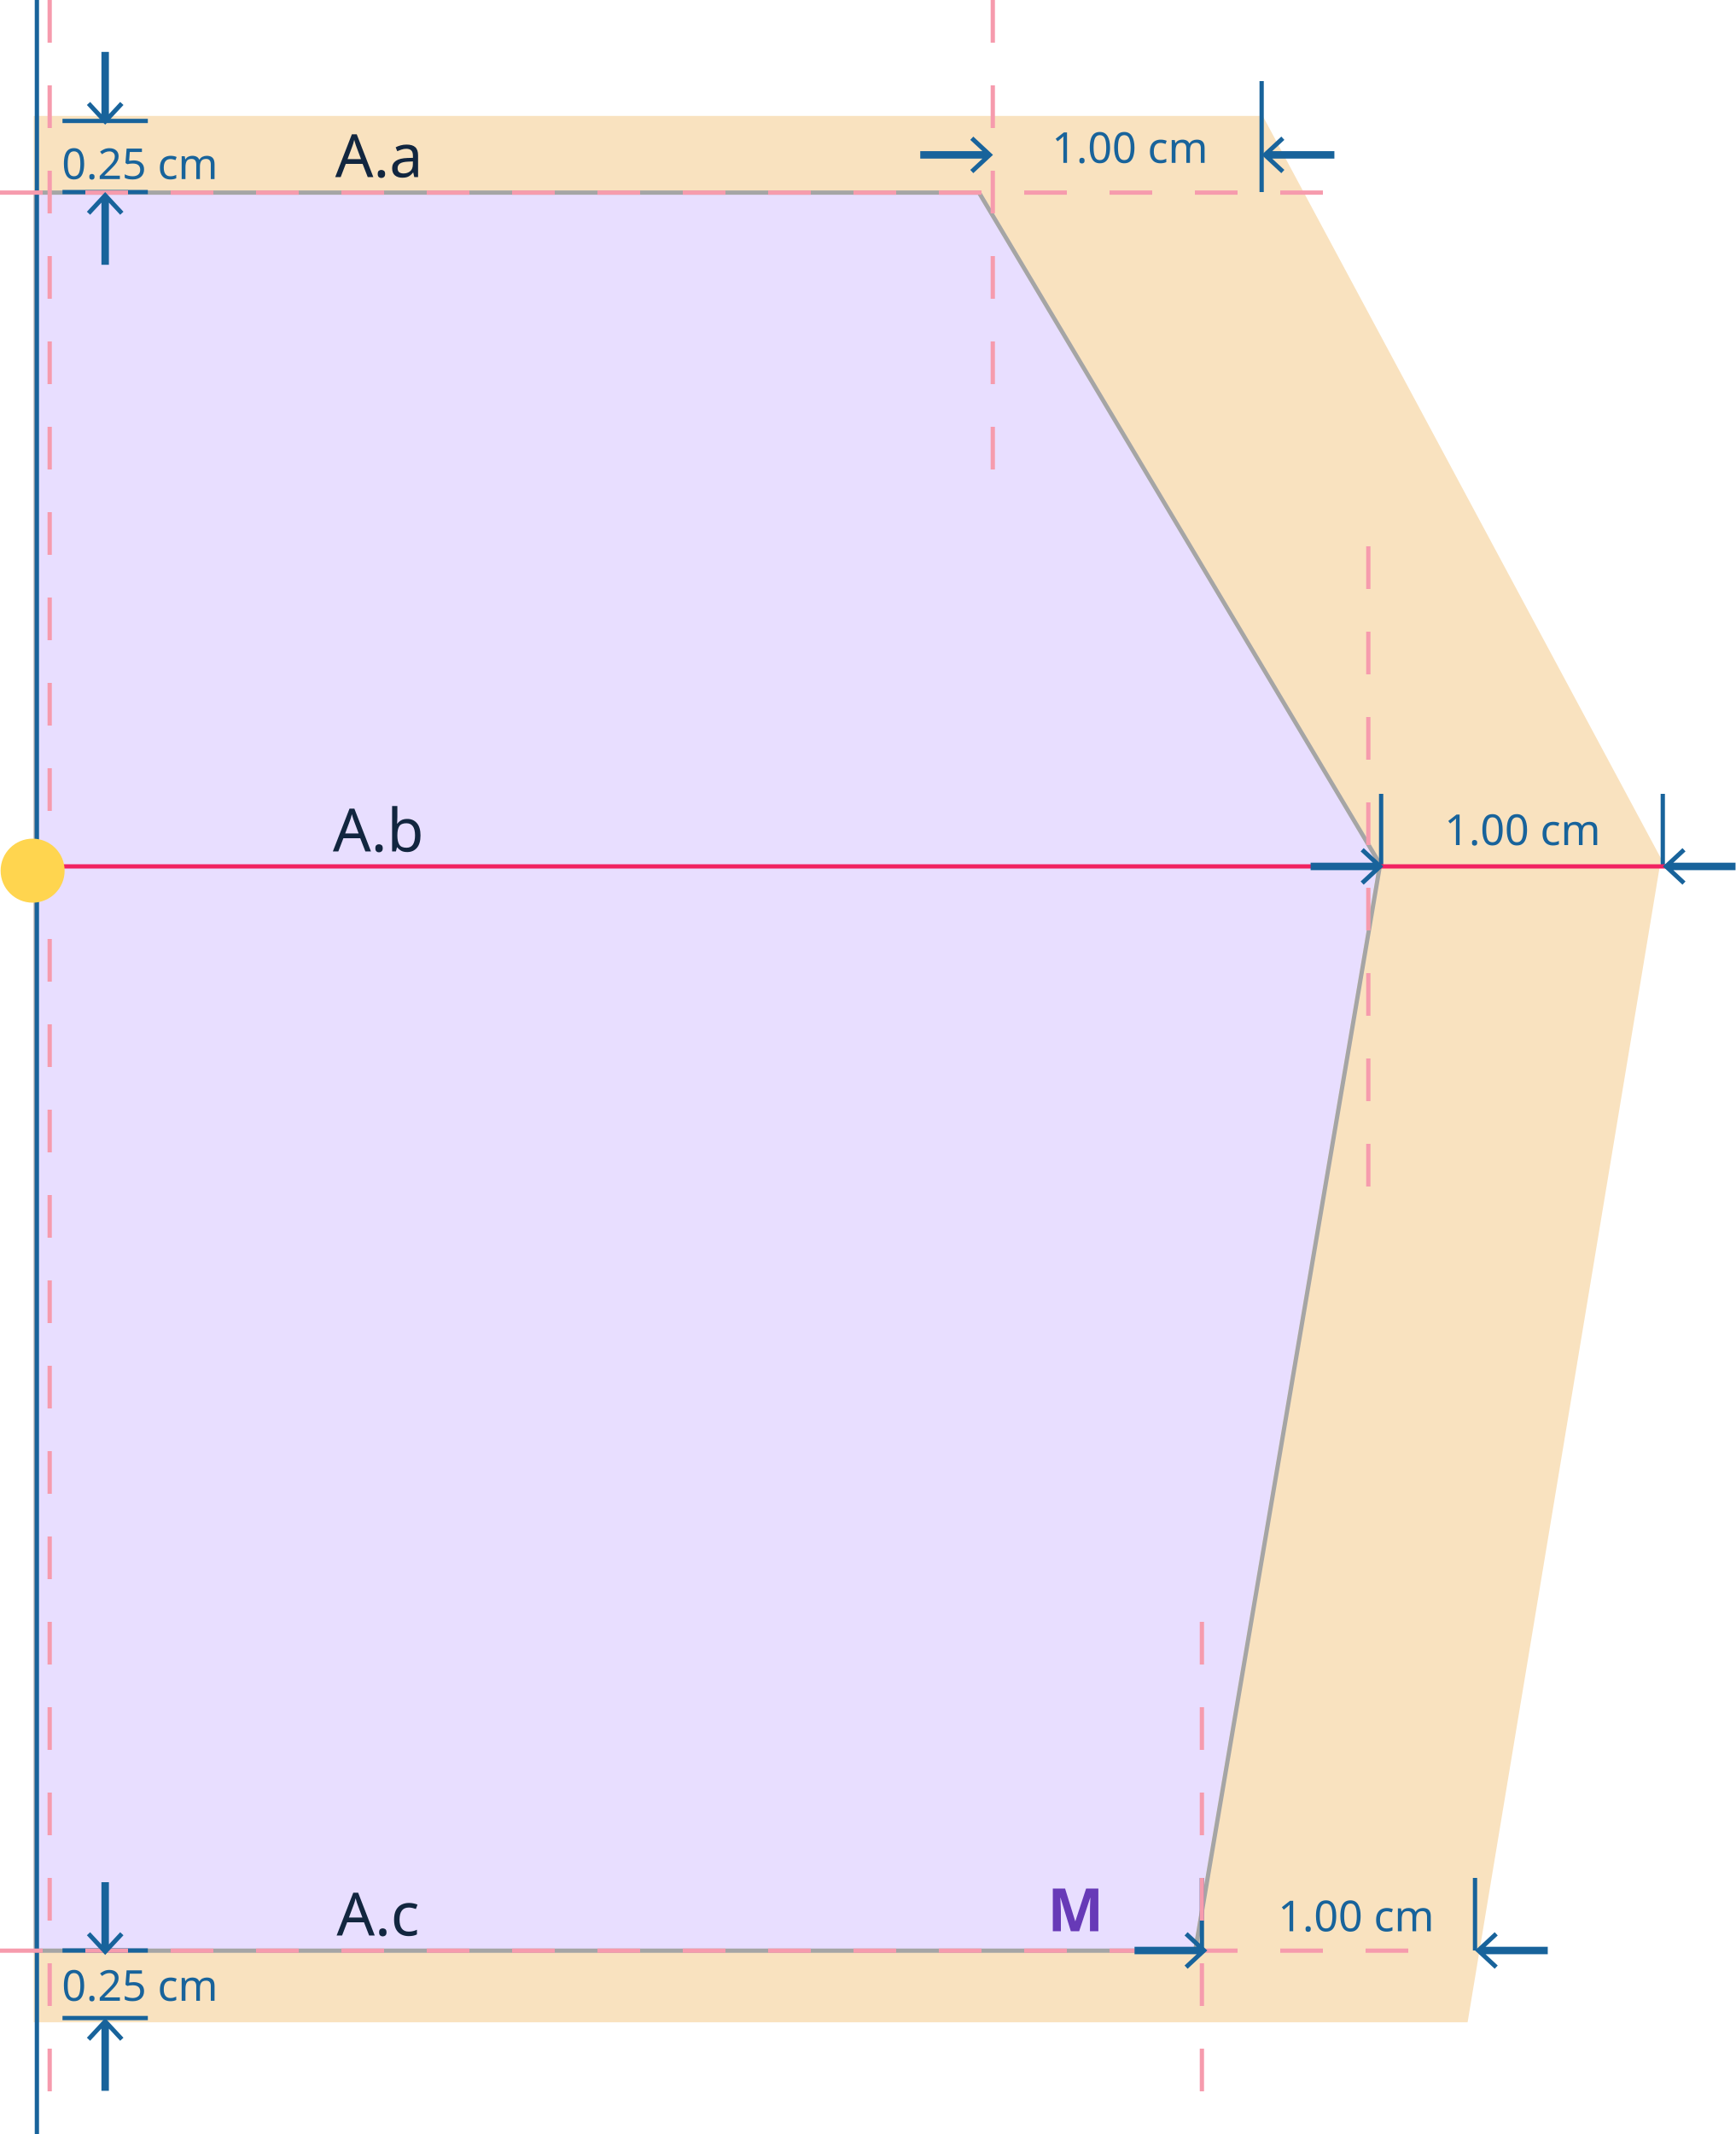
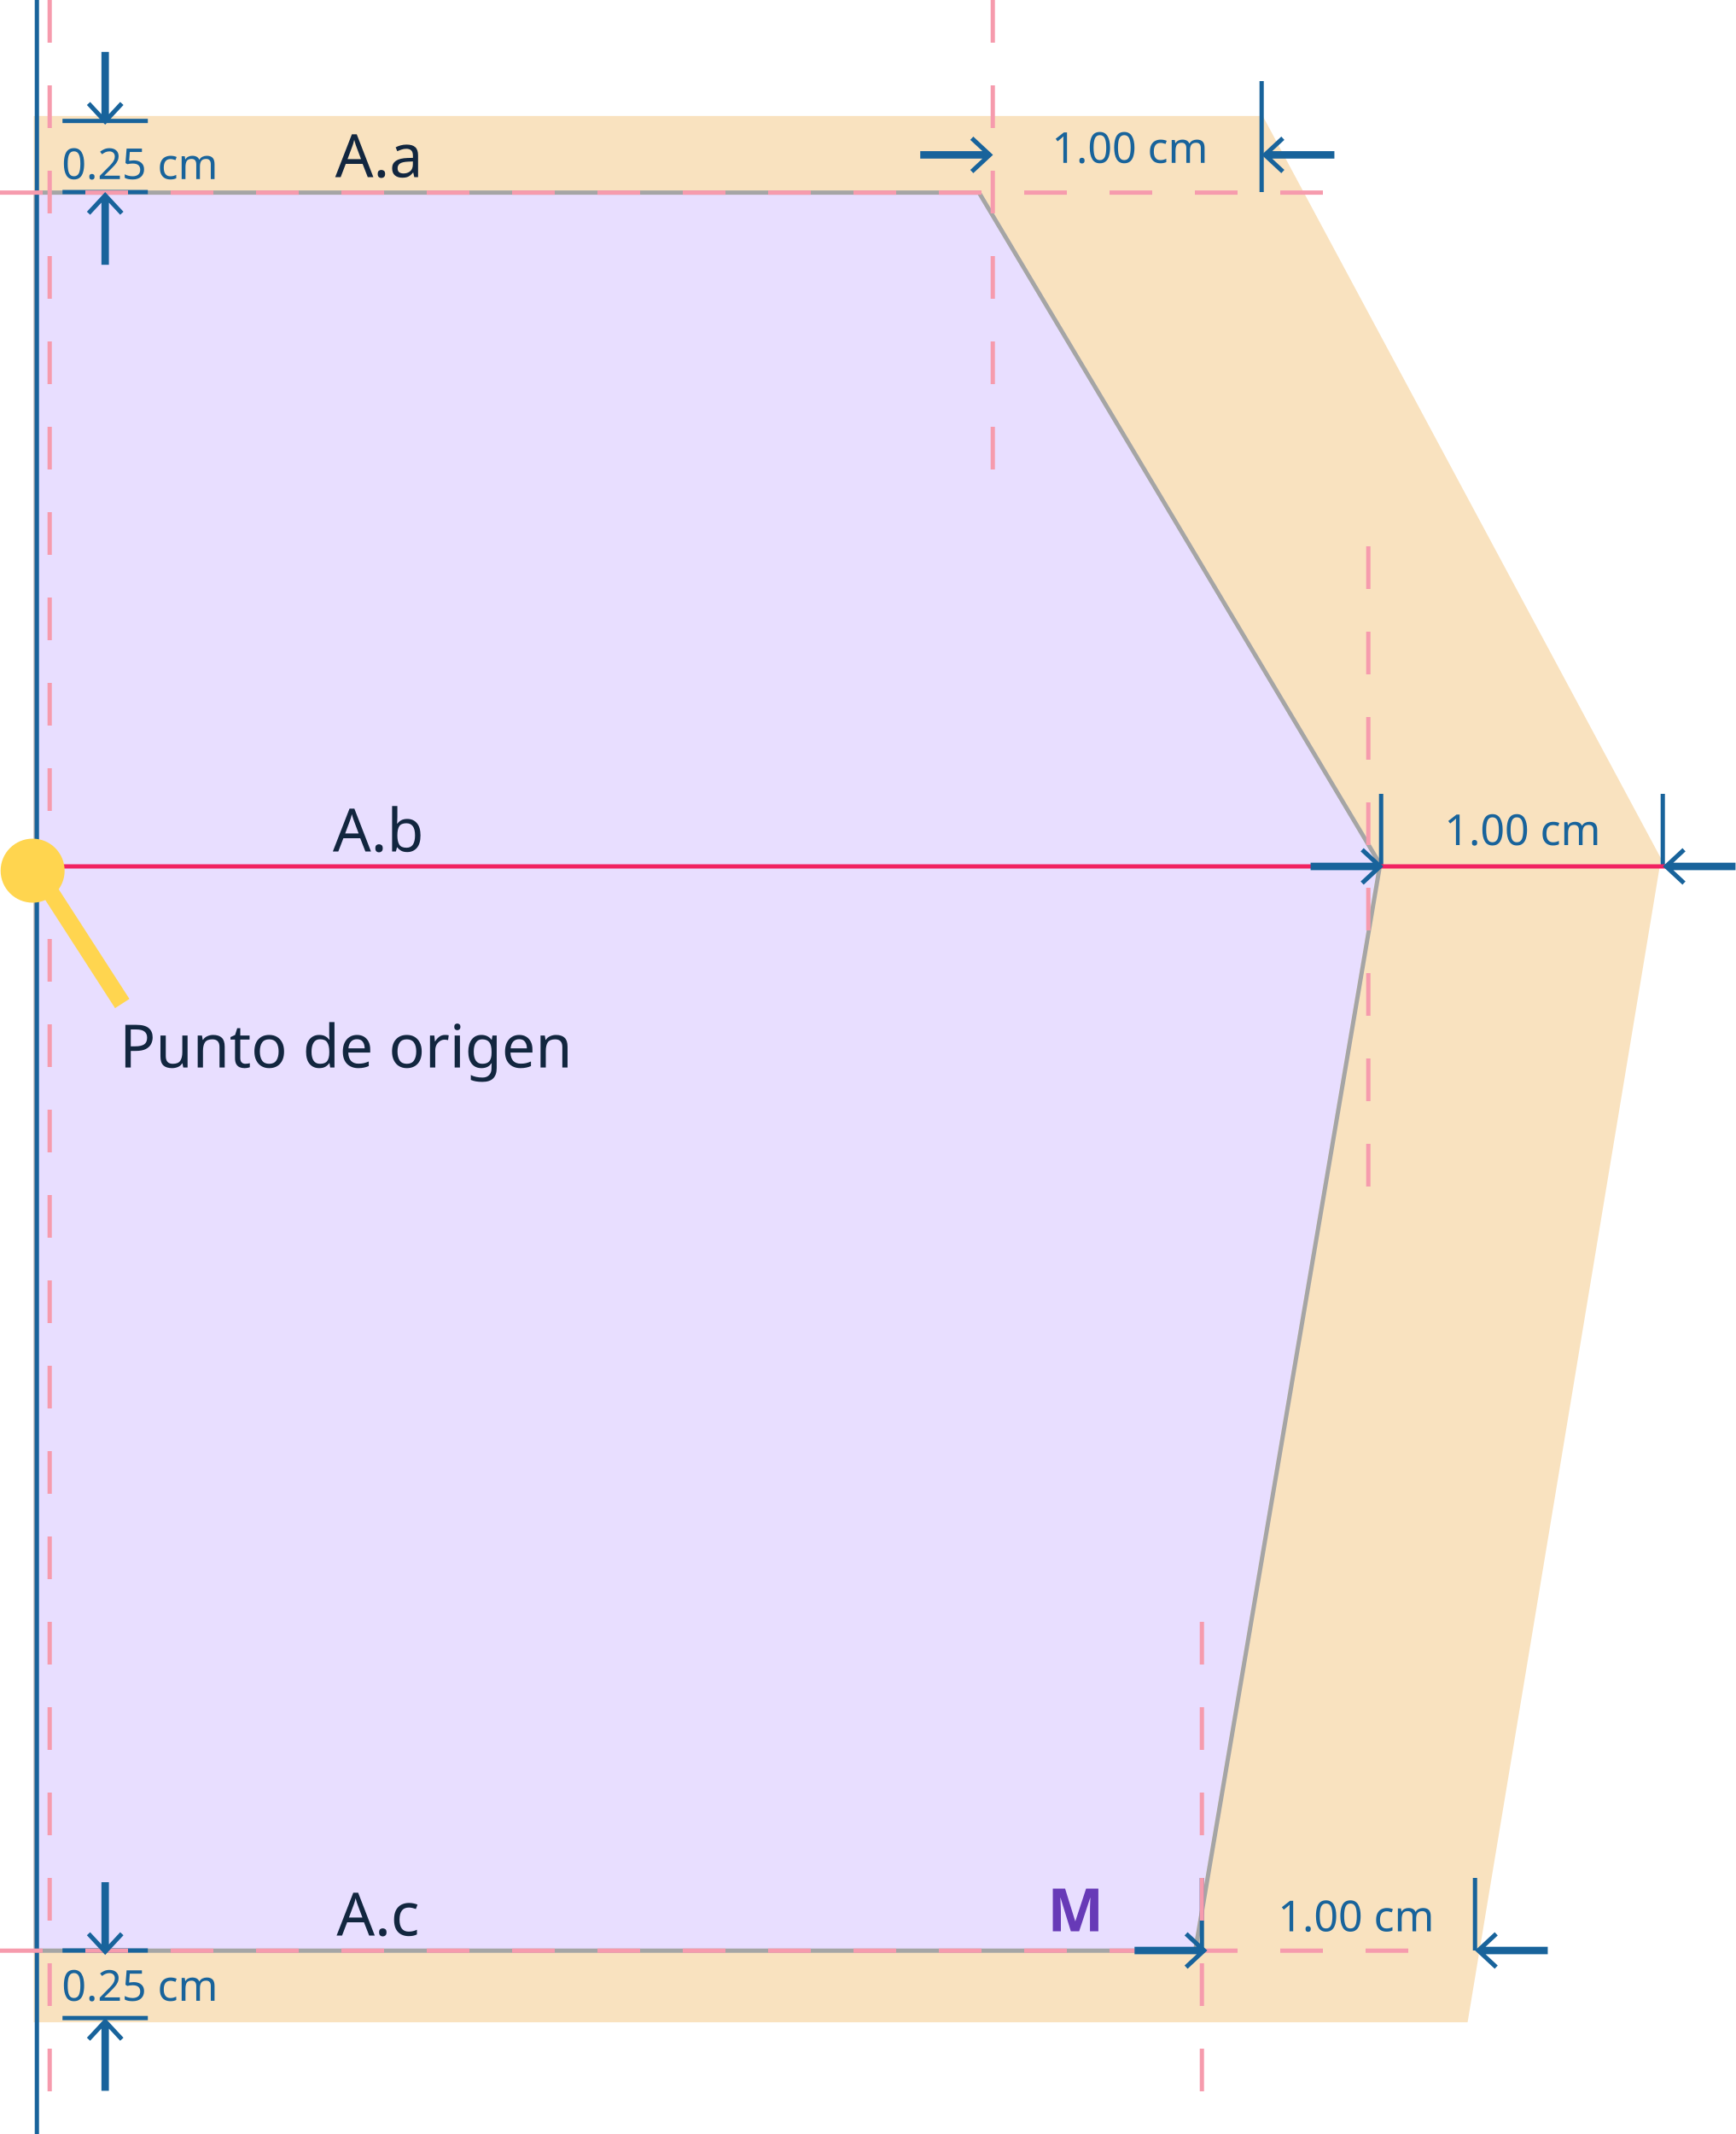
<svg xmlns="http://www.w3.org/2000/svg" width="406.688" height="500" viewBox="0 0 406.688 500">
-   <g id="Grupo_1078975" data-name="Grupo 1078975" transform="translate(-285 -6939.597)">
-     <g id="Grupo_1078962" data-name="Grupo 1078962" transform="translate(-1845.857 11206.097)">
-       <path id="Trazado_842343" data-name="Trazado 842343" d="M2140-4239.333h288l93.333,174L2476-3792.667H2140Z" transform="translate(-1.238)" fill="#f9e2bf" />
-       <path id="Trazado_842344" data-name="Trazado 842344" d="M2140-4239.333h221l94,157.374-43.322,254.544H2140Z" transform="translate(-1.237 17.96)" fill="#e8deff" />
-       <path id="Trazado_842345" data-name="Trazado 842345" d="M2139.5-4239.833h221.784l.146.244,94.095,157.532-.031.182-43.393,254.96H2139.5Zm221.217,1H2140.5v410.918h270.757l43.22-253.946Z" transform="translate(-0.737 17.96)" fill="#a5a5a5" />
-       <path id="Línea_921" data-name="Línea 921" d="M.5,490h-1V480h1Zm0-20h-1V460h1Zm0-20h-1V440h1Zm0-20h-1V420h1Zm0-20h-1V400h1Zm0-20h-1V380h1Zm0-20h-1V360h1Zm0-20h-1V340h1Zm0-20h-1V320h1Zm0-20h-1V300h1Zm0-20h-1V280h1Zm0-20h-1V260h1Zm0-20h-1V240h1Zm0-20h-1V220h1Zm0-20h-1V200h1Zm0-20h-1V180h1Zm0-20h-1V160h1Zm0-20h-1V140h1Zm0-20h-1V120h1Zm0-20h-1V100h1Zm0-20h-1V80h1Zm0-20h-1V60h1Zm0-20h-1V40h1Zm0-20h-1V20h1Zm0-20h-1V0h1Z" transform="translate(2142.5 -4266.5)" fill="#f69bad" />
-       <path id="Línea_927" data-name="Línea 927" d="M.5,500h-1V0h1Z" transform="translate(2139.5 -4266.5)" fill="#18639b" />
-       <path id="Línea_929" data-name="Línea 929" d="M.5,26h-1V0h1Z" transform="translate(2426.5 -4247.5)" fill="#18639b" />
-       <path id="Línea_930" data-name="Línea 930" d="M.5,17h-1V0h1Z" transform="translate(2520.5 -4080.5)" fill="#18639b" />
-       <path id="Línea_932" data-name="Línea 932" d="M.5,17h-1V0h1Z" transform="translate(2476.5 -3826.5)" fill="#18639b" />
-       <path id="Línea_934" data-name="Línea 934" d="M20,.5H0v-1H20Z" transform="translate(2145.5 -3793.667)" fill="#18639b" />
-       <path id="Línea_936" data-name="Línea 936" d="M20,.5H0v-1H20Z" transform="translate(2145.5 -4238.162)" fill="#18639b" />
-       <path id="Línea_937" data-name="Línea 937" d="M20,.5H0v-1H20Z" transform="translate(2145.5 -4221.5)" fill="#18639b" />
-       <path id="Línea_935" data-name="Línea 935" d="M20,.5H0v-1H20Z" transform="translate(2145.5 -3809.5)" fill="#18639b" />
-       <path id="Línea_933" data-name="Línea 933" d="M.5,17h-1V0h1Z" transform="translate(2412.5 -3826.5)" fill="#18639b" />
-       <path id="Línea_931" data-name="Línea 931" d="M.5,17h-1V0h1Z" transform="translate(2454.5 -4080.5)" fill="#18639b" />
-       <path id="Trazado_842347" data-name="Trazado 842347" d="M383,.5H0v-1H383Z" transform="translate(2145.5 -4063.5)" fill="#f12261" />
-       <path id="Línea_922" data-name="Línea 922" d="M.5,110h-1V100h1Zm0-20h-1V80h1Zm0-20h-1V60h1Zm0-20h-1V40h1Zm0-20h-1V20h1Zm0-20h-1V0h1Z" transform="translate(2363.5 -4266.5)" fill="#f69bad" />
-       <path id="Línea_924" data-name="Línea 924" d="M.5,110h-1V100h1Zm0-20h-1V80h1Zm0-20h-1V60h1Zm0-20h-1V40h1Zm0-20h-1V20h1Zm0-20h-1V0h1Z" transform="translate(2412.5 -3886.5)" fill="#f69bad" />
-       <path id="Línea_923" data-name="Línea 923" d="M.5,150h-1V140h1Zm0-20h-1V120h1Zm0-20h-1V100h1Zm0-20h-1V80h1Zm0-20h-1V60h1Zm0-20h-1V40h1Zm0-20h-1V20h1Zm0-20h-1V0h1Z" transform="translate(2451.5 -4138.5)" fill="#f69bad" />
-       <path id="Línea_925" data-name="Línea 925" d="M310,.5H300v-1h10Zm-20,0H280v-1h10Zm-20,0H260v-1h10Zm-20,0H240v-1h10Zm-20,0H220v-1h10Zm-20,0H200v-1h10Zm-20,0H180v-1h10Zm-20,0H160v-1h10Zm-20,0H140v-1h10Zm-20,0H120v-1h10Zm-20,0H100v-1h10ZM90,.5H80v-1H90ZM70,.5H60v-1H70ZM50,.5H40v-1H50ZM30,.5H20v-1H30ZM10,.5H0v-1H10Z" transform="translate(2130.857 -4221.374)" fill="#f69bad" />
-       <path id="Línea_926" data-name="Línea 926" d="M330,.5H320v-1h10Zm-20,0H300v-1h10Zm-20,0H280v-1h10Zm-20,0H260v-1h10Zm-20,0H240v-1h10Zm-20,0H220v-1h10Zm-20,0H200v-1h10Zm-20,0H180v-1h10Zm-20,0H160v-1h10Zm-20,0H140v-1h10Zm-20,0H120v-1h10Zm-20,0H100v-1h10ZM90,.5H80v-1H90ZM70,.5H60v-1H70ZM50,.5H40v-1H50ZM30,.5H20v-1H30ZM10,.5H0v-1H10Z" transform="translate(2130.857 -3809.456)" fill="#f69bad" />
-       <circle id="Elipse_5926" data-name="Elipse 5926" cx="7.5" cy="7.5" r="7.5" transform="translate(2131 -4070)" fill="#ffd54f" />
-       <text id="_1.00_cm" data-name="1.00 cm" transform="translate(2394.5 -4228.333)" fill="#18639b" font-size="10" font-family="SegoeUI, Segoe UI">
-         <tspan x="-17.156" y="0">1.00 cm</tspan>
-       </text>
-       <text id="_1.00_cm-2" data-name="1.00 cm" transform="translate(2486.5 -4068.5)" fill="#18639b" font-size="10" font-family="SegoeUI, Segoe UI">
-         <tspan x="-17.156" y="0">1.00 cm</tspan>
-       </text>
-       <text id="_1.00_cm-3" data-name="1.00 cm" transform="translate(2447.5 -3814)" fill="#18639b" font-size="10" font-family="SegoeUI, Segoe UI">
-         <tspan x="-17.156" y="0">1.00 cm</tspan>
-       </text>
-       <text id="_0.25_cm" data-name="0.25 cm" transform="translate(2162.5 -4224.544)" fill="#18639b" font-size="10" font-family="SegoeUI, Segoe UI">
-         <tspan x="-17.156" y="0">0.25 cm</tspan>
-       </text>
-       <text id="A.a" transform="translate(2219 -4225)" fill="#12263f" font-size="14" font-family="SegoeUI, Segoe UI">
-         <tspan x="-9.594" y="0">A.a</tspan>
-       </text>
-       <text id="A.b" transform="translate(2219 -4067)" fill="#12263f" font-size="14" font-family="SegoeUI, Segoe UI">
-         <tspan x="-10.148" y="0">A.b</tspan>
-       </text>
-       <text id="M" transform="translate(2383 -3814)" fill="#673ab7" font-size="14" font-family="SegoeUI-Bold, Segoe UI" font-weight="700">
-         <tspan x="-6.699" y="0">M</tspan>
-       </text>
-       <text id="A.c" transform="translate(2219 -3813)" fill="#12263f" font-size="14" font-family="SegoeUI, Segoe UI">
-         <tspan x="-9.266" y="0">A.c</tspan>
-       </text>
-       <text id="_0.25_cm-2" data-name="0.25 cm" transform="translate(2162.5 -3797.71)" fill="#18639b" font-size="10" font-family="SegoeUI, Segoe UI">
-         <tspan x="-17.156" y="0">0.25 cm</tspan>
-       </text>
-       <g id="Grupo_1078964" data-name="Grupo 1078964" transform="translate(-135.711 160.408)">
-         <path id="Trazado_841844" data-name="Trazado 841844" d="M148.218,233.7l.715-.768-2.846-2.645h14.565v-1.748H146.086l2.847-2.646-.715-.768-4.612,4.287Z" transform="translate(2418.604 -4620.031)" fill="#18639b" />
-       </g>
-       <g id="Grupo_1078970" data-name="Grupo 1078970" transform="translate(-41.711 327.12)">
-         <path id="Trazado_841844-2" data-name="Trazado 841844" d="M148.218,233.7l.715-.768-2.846-2.645h14.565v-1.748H146.086l2.847-2.646-.715-.768-4.612,4.287Z" transform="translate(2418.604 -4620.031)" fill="#18639b" />
-       </g>
-       <g id="Grupo_1078972" data-name="Grupo 1078972" transform="translate(-85.711 581.12)">
-         <path id="Trazado_841844-3" data-name="Trazado 841844" d="M148.218,233.7l.715-.768-2.846-2.645h14.565v-1.748H146.086l2.847-2.646-.715-.768-4.612,4.287Z" transform="translate(2418.604 -4620.031)" fill="#18639b" />
-       </g>
-       <g id="Grupo_1078966" data-name="Grupo 1078966" transform="translate(6546.12 -1675.078) rotate(-90)">
-         <path id="Trazado_841844-4" data-name="Trazado 841844" d="M148.218,233.7l.715-.768-2.846-2.645h14.565v-1.748H146.086l2.847-2.646-.715-.768-4.612,4.287Z" transform="translate(2418.604 -4620.031)" fill="#18639b" />
-       </g>
-       <g id="Grupo_1078968" data-name="Grupo 1078968" transform="translate(6546.12 -1246.244) rotate(-90)">
-         <path id="Trazado_841844-5" data-name="Trazado 841844" d="M148.218,233.7l.715-.768-2.846-2.645h14.565v-1.748H146.086l2.847-2.646-.715-.768-4.612,4.287Z" transform="translate(2418.604 -4620.031)" fill="#18639b" />
-       </g>
-       <g id="Grupo_1078967" data-name="Grupo 1078967" transform="translate(2159.788 -4221.5) rotate(90)">
-         <path id="Trazado_841844-6" data-name="Trazado 841844" d="M4.611,0l.715.768L2.481,3.414H17.045V5.161H2.479L5.326,7.807l-.715.768L0,4.288Z" transform="translate(0 0)" fill="#18639b" />
-       </g>
-       <g id="Grupo_1078969" data-name="Grupo 1078969" transform="translate(2159.788 -3793.666) rotate(90)">
-         <path id="Trazado_841844-7" data-name="Trazado 841844" d="M4.611,0l.715.768L2.481,3.414H17.045V5.161H2.479L5.326,7.807l-.715.768L0,4.288Z" transform="translate(0 0)" fill="#18639b" />
-       </g>
-       <g id="Grupo_1078965" data-name="Grupo 1078965" transform="translate(2346.5 -4234.5)">
-         <path id="Trazado_841844-8" data-name="Trazado 841844" d="M156.041,233.7l-.715-.768,2.846-2.645H143.607v-1.748h14.566l-2.847-2.646.715-.768,4.612,4.287Z" transform="translate(-143.607 -225.123)" fill="#18639b" />
-       </g>
-       <g id="Grupo_1078971" data-name="Grupo 1078971" transform="translate(2437.977 -4067.788)">
-         <path id="Trazado_841844-9" data-name="Trazado 841844" d="M156.041,233.7l-.715-.768,2.846-2.645H143.607v-1.748h14.566l-2.847-2.646.715-.768,4.612,4.287Z" transform="translate(-143.607 -225.123)" fill="#18639b" />
-       </g>
-       <g id="Grupo_1078973" data-name="Grupo 1078973" transform="translate(2396.716 -3813.788)">
-         <path id="Trazado_841844-10" data-name="Trazado 841844" d="M156.041,233.7l-.715-.768,2.846-2.645H143.607v-1.748h14.566l-2.847-2.646.715-.768,4.612,4.287Z" transform="translate(-143.607 -225.123)" fill="#18639b" />
-       </g>
+   <g id="Grupo_1079033" data-name="Grupo 1079033" transform="translate(-287.857 -8650.373)">
+     <path id="Trazado_842343" data-name="Trazado 842343" d="M2140-4239.333h288l93.333,174L2476-3792.667H2140Z" transform="translate(-1844.238 12916.873)" fill="#f9e2bf" />
+     <path id="Trazado_842344" data-name="Trazado 842344" d="M2140-4239.333h221l94,157.374-43.322,254.544H2140Z" transform="translate(-1844.237 12934.833)" fill="#e8deff" />
+     <path id="Trazado_842345" data-name="Trazado 842345" d="M2139.5-4239.833h221.784l.146.244,94.095,157.532-.031.182-43.393,254.96H2139.5Zm221.217,1H2140.5v410.918h270.757l43.22-253.946Z" transform="translate(-1843.737 12934.833)" fill="#a5a5a5" />
+     <path id="Línea_921" data-name="Línea 921" d="M.5,490h-1V480h1Zm0-20h-1V460h1Zm0-20h-1V440h1Zm0-20h-1V420h1Zm0-20h-1V400h1Zm0-20h-1V380h1Zm0-20h-1V360h1Zm0-20h-1V340h1Zm0-20h-1V320h1Zm0-20h-1V300h1Zm0-20h-1V280h1Zm0-20h-1V260h1Zm0-20h-1V240h1Zm0-20h-1V220h1Zm0-20h-1V200h1Zm0-20h-1V180h1Zm0-20h-1V160h1Zm0-20h-1V140h1Zm0-20h-1V120h1Zm0-20h-1V100h1Zm0-20h-1V80h1Zm0-20h-1V60h1Zm0-20h-1V40h1Zm0-20h-1V20h1Zm0-20h-1V0h1Z" transform="translate(299.5 8650.373)" fill="#f69bad" />
+     <path id="Línea_927" data-name="Línea 927" d="M.5,500h-1V0h1Z" transform="translate(296.5 8650.373)" fill="#18639b" />
+     <path id="Línea_929" data-name="Línea 929" d="M.5,26h-1V0h1Z" transform="translate(583.5 8669.373)" fill="#18639b" />
+     <path id="Línea_930" data-name="Línea 930" d="M.5,17h-1V0h1Z" transform="translate(677.5 8836.373)" fill="#18639b" />
+     <path id="Línea_932" data-name="Línea 932" d="M.5,17h-1V0h1Z" transform="translate(633.5 9090.373)" fill="#18639b" />
+     <path id="Línea_934" data-name="Línea 934" d="M20,.5H0v-1H20Z" transform="translate(302.5 9123.206)" fill="#18639b" />
+     <path id="Línea_936" data-name="Línea 936" d="M20,.5H0v-1H20Z" transform="translate(302.5 8678.711)" fill="#18639b" />
+     <path id="Línea_937" data-name="Línea 937" d="M20,.5H0v-1H20Z" transform="translate(302.5 8695.373)" fill="#18639b" />
+     <path id="Línea_935" data-name="Línea 935" d="M20,.5H0v-1H20Z" transform="translate(302.5 9107.373)" fill="#18639b" />
+     <path id="Línea_933" data-name="Línea 933" d="M.5,17h-1V0h1Z" transform="translate(569.5 9090.373)" fill="#18639b" />
+     <path id="Línea_931" data-name="Línea 931" d="M.5,17h-1V0h1Z" transform="translate(611.5 8836.373)" fill="#18639b" />
+     <path id="Trazado_842347" data-name="Trazado 842347" d="M383,.5H0v-1H383Z" transform="translate(302.5 8853.373)" fill="#f12261" />
+     <path id="Línea_922" data-name="Línea 922" d="M.5,110h-1V100h1Zm0-20h-1V80h1Zm0-20h-1V60h1Zm0-20h-1V40h1Zm0-20h-1V20h1Zm0-20h-1V0h1Z" transform="translate(520.5 8650.373)" fill="#f69bad" />
+     <path id="Línea_924" data-name="Línea 924" d="M.5,110h-1V100h1Zm0-20h-1V80h1Zm0-20h-1V60h1Zm0-20h-1V40h1Zm0-20h-1V20h1Zm0-20h-1V0h1Z" transform="translate(569.5 9030.373)" fill="#f69bad" />
+     <path id="Línea_923" data-name="Línea 923" d="M.5,150h-1V140h1Zm0-20h-1V120h1Zm0-20h-1V100h1Zm0-20h-1V80h1Zm0-20h-1V60h1Zm0-20h-1V40h1Zm0-20h-1V20h1Zm0-20h-1V0h1Z" transform="translate(608.5 8778.373)" fill="#f69bad" />
+     <path id="Línea_925" data-name="Línea 925" d="M310,.5H300v-1h10Zm-20,0H280v-1h10Zm-20,0H260v-1h10Zm-20,0H240v-1h10Zm-20,0H220v-1h10Zm-20,0H200v-1h10Zm-20,0H180v-1h10Zm-20,0H160v-1h10Zm-20,0H140v-1h10Zm-20,0H120v-1h10Zm-20,0H100v-1h10ZM90,.5H80v-1H90ZM70,.5H60v-1H70ZM50,.5H40v-1H50ZM30,.5H20v-1H30ZM10,.5H0v-1H10Z" transform="translate(287.857 8695.5)" fill="#f69bad" />
+     <path id="Línea_926" data-name="Línea 926" d="M330,.5H320v-1h10Zm-20,0H300v-1h10Zm-20,0H280v-1h10Zm-20,0H260v-1h10Zm-20,0H240v-1h10Zm-20,0H220v-1h10Zm-20,0H200v-1h10Zm-20,0H180v-1h10Zm-20,0H160v-1h10Zm-20,0H140v-1h10Zm-20,0H120v-1h10Zm-20,0H100v-1h10ZM90,.5H80v-1H90ZM70,.5H60v-1H70ZM50,.5H40v-1H50ZM30,.5H20v-1H30ZM10,.5H0v-1H10Z" transform="translate(287.857 9107.418)" fill="#f69bad" />
+     <circle id="Elipse_5926" data-name="Elipse 5926" cx="7.5" cy="7.5" r="7.5" transform="translate(288 8846.873)" fill="#ffd54f" />
+     <text id="_1.00_cm" data-name="1.00 cm" transform="translate(551.5 8688.539)" fill="#18639b" font-size="10" font-family="SegoeUI, Segoe UI">
+       <tspan x="-17.156" y="0">1.00 cm</tspan>
+     </text>
+     <text id="_1.00_cm-2" data-name="1.00 cm" transform="translate(643.5 8848.373)" fill="#18639b" font-size="10" font-family="SegoeUI, Segoe UI">
+       <tspan x="-17.156" y="0">1.00 cm</tspan>
+     </text>
+     <text id="_1.00_cm-3" data-name="1.00 cm" transform="translate(604.5 9102.873)" fill="#18639b" font-size="10" font-family="SegoeUI, Segoe UI">
+       <tspan x="-17.156" y="0">1.00 cm</tspan>
+     </text>
+     <text id="_0.25_cm" data-name="0.25 cm" transform="translate(319.5 8692.328)" fill="#18639b" font-size="10" font-family="SegoeUI, Segoe UI">
+       <tspan x="-17.156" y="0">0.25 cm</tspan>
+     </text>
+     <text id="A.a" transform="translate(376 8691.873)" fill="#12263f" font-size="14" font-family="SegoeUI, Segoe UI">
+       <tspan x="-9.594" y="0">A.a</tspan>
+     </text>
+     <text id="A.b" transform="translate(376 8849.873)" fill="#12263f" font-size="14" font-family="SegoeUI, Segoe UI">
+       <tspan x="-10.148" y="0">A.b</tspan>
+     </text>
+     <text id="Punto_de_origen" data-name="Punto de origen" transform="translate(365.787 8900.5)" fill="#12263f" font-size="14" font-family="SegoeUI, Segoe UI">
+       <tspan x="-49.909" y="0">Punto de origen</tspan>
+     </text>
+     <text id="M" transform="translate(540 9102.873)" fill="#673ab7" font-size="14" font-family="SegoeUI-Bold, Segoe UI" font-weight="700">
+       <tspan x="-6.699" y="0">M</tspan>
+     </text>
+     <text id="A.c" transform="translate(376 9103.873)" fill="#12263f" font-size="14" font-family="SegoeUI, Segoe UI">
+       <tspan x="-9.266" y="0">A.c</tspan>
+     </text>
+     <text id="_0.25_cm-2" data-name="0.25 cm" transform="translate(319.5 9119.162)" fill="#18639b" font-size="10" font-family="SegoeUI, Segoe UI">
+       <tspan x="-17.156" y="0">0.25 cm</tspan>
+     </text>
+     <g id="Grupo_1078964" data-name="Grupo 1078964" transform="translate(-1978.711 13077.281)">
+       <path id="Trazado_841844" data-name="Trazado 841844" d="M148.218,233.7l.715-.768-2.846-2.645h14.565v-1.748H146.086l2.847-2.646-.715-.768-4.612,4.287Z" transform="translate(2418.604 -4620.031)" fill="#18639b" />
    </g>
+     <g id="Grupo_1078970" data-name="Grupo 1078970" transform="translate(-1884.711 13243.993)">
+       <path id="Trazado_841844-2" data-name="Trazado 841844" d="M148.218,233.7l.715-.768-2.846-2.645h14.565v-1.748H146.086l2.847-2.646-.715-.768-4.612,4.287Z" transform="translate(2418.604 -4620.031)" fill="#18639b" />
+     </g>
+     <g id="Grupo_1078972" data-name="Grupo 1078972" transform="translate(-1928.711 13497.993)">
+       <path id="Trazado_841844-3" data-name="Trazado 841844" d="M148.218,233.7l.715-.768-2.846-2.645h14.565v-1.748H146.086l2.847-2.646-.715-.768-4.612,4.287Z" transform="translate(2418.604 -4620.031)" fill="#18639b" />
+     </g>
+     <g id="Grupo_1078966" data-name="Grupo 1078966" transform="translate(4703.12 11241.795) rotate(-90)">
+       <path id="Trazado_841844-4" data-name="Trazado 841844" d="M148.218,233.7l.715-.768-2.846-2.645h14.565v-1.748H146.086l2.847-2.646-.715-.768-4.612,4.287Z" transform="translate(2418.604 -4620.031)" fill="#18639b" />
+     </g>
+     <g id="Grupo_1078968" data-name="Grupo 1078968" transform="translate(4703.12 11670.629) rotate(-90)">
+       <path id="Trazado_841844-5" data-name="Trazado 841844" d="M148.218,233.7l.715-.768-2.846-2.645h14.565v-1.748H146.086l2.847-2.646-.715-.768-4.612,4.287Z" transform="translate(2418.604 -4620.031)" fill="#18639b" />
+     </g>
+     <g id="Grupo_1078967" data-name="Grupo 1078967" transform="translate(316.788 8695.373) rotate(90)">
+       <path id="Trazado_841844-6" data-name="Trazado 841844" d="M4.611,0l.715.768L2.481,3.414H17.045V5.161H2.479L5.326,7.807l-.715.768L0,4.288Z" transform="translate(0 0)" fill="#18639b" />
+     </g>
+     <g id="Grupo_1078969" data-name="Grupo 1078969" transform="translate(316.788 9123.207) rotate(90)">
+       <path id="Trazado_841844-7" data-name="Trazado 841844" d="M4.611,0l.715.768L2.481,3.414H17.045V5.161H2.479L5.326,7.807l-.715.768L0,4.288Z" transform="translate(0 0)" fill="#18639b" />
+     </g>
+     <g id="Grupo_1078965" data-name="Grupo 1078965" transform="translate(503.5 8682.373)">
+       <path id="Trazado_841844-8" data-name="Trazado 841844" d="M156.041,233.7l-.715-.768,2.846-2.645H143.607v-1.748h14.566l-2.847-2.646.715-.768,4.612,4.287Z" transform="translate(-143.607 -225.123)" fill="#18639b" />
+     </g>
+     <g id="Grupo_1078971" data-name="Grupo 1078971" transform="translate(594.977 8849.085)">
+       <path id="Trazado_841844-9" data-name="Trazado 841844" d="M156.041,233.7l-.715-.768,2.846-2.645H143.607v-1.748h14.566l-2.847-2.646.715-.768,4.612,4.287Z" transform="translate(-143.607 -225.123)" fill="#18639b" />
+     </g>
+     <g id="Grupo_1078973" data-name="Grupo 1078973" transform="translate(553.716 9103.085)">
+       <path id="Trazado_841844-10" data-name="Trazado 841844" d="M156.041,233.7l-.715-.768,2.846-2.645H143.607v-1.748h14.566l-2.847-2.646.715-.768,4.612,4.287Z" transform="translate(-143.607 -225.123)" fill="#18639b" />
+     </g>
+     <path id="Línea_940" data-name="Línea 940" d="M18.319,32.084l-20-31L1.681-1.084l20,31Z" transform="translate(296.5 8854.5)" fill="#ffd54f" />
  </g>
</svg>
